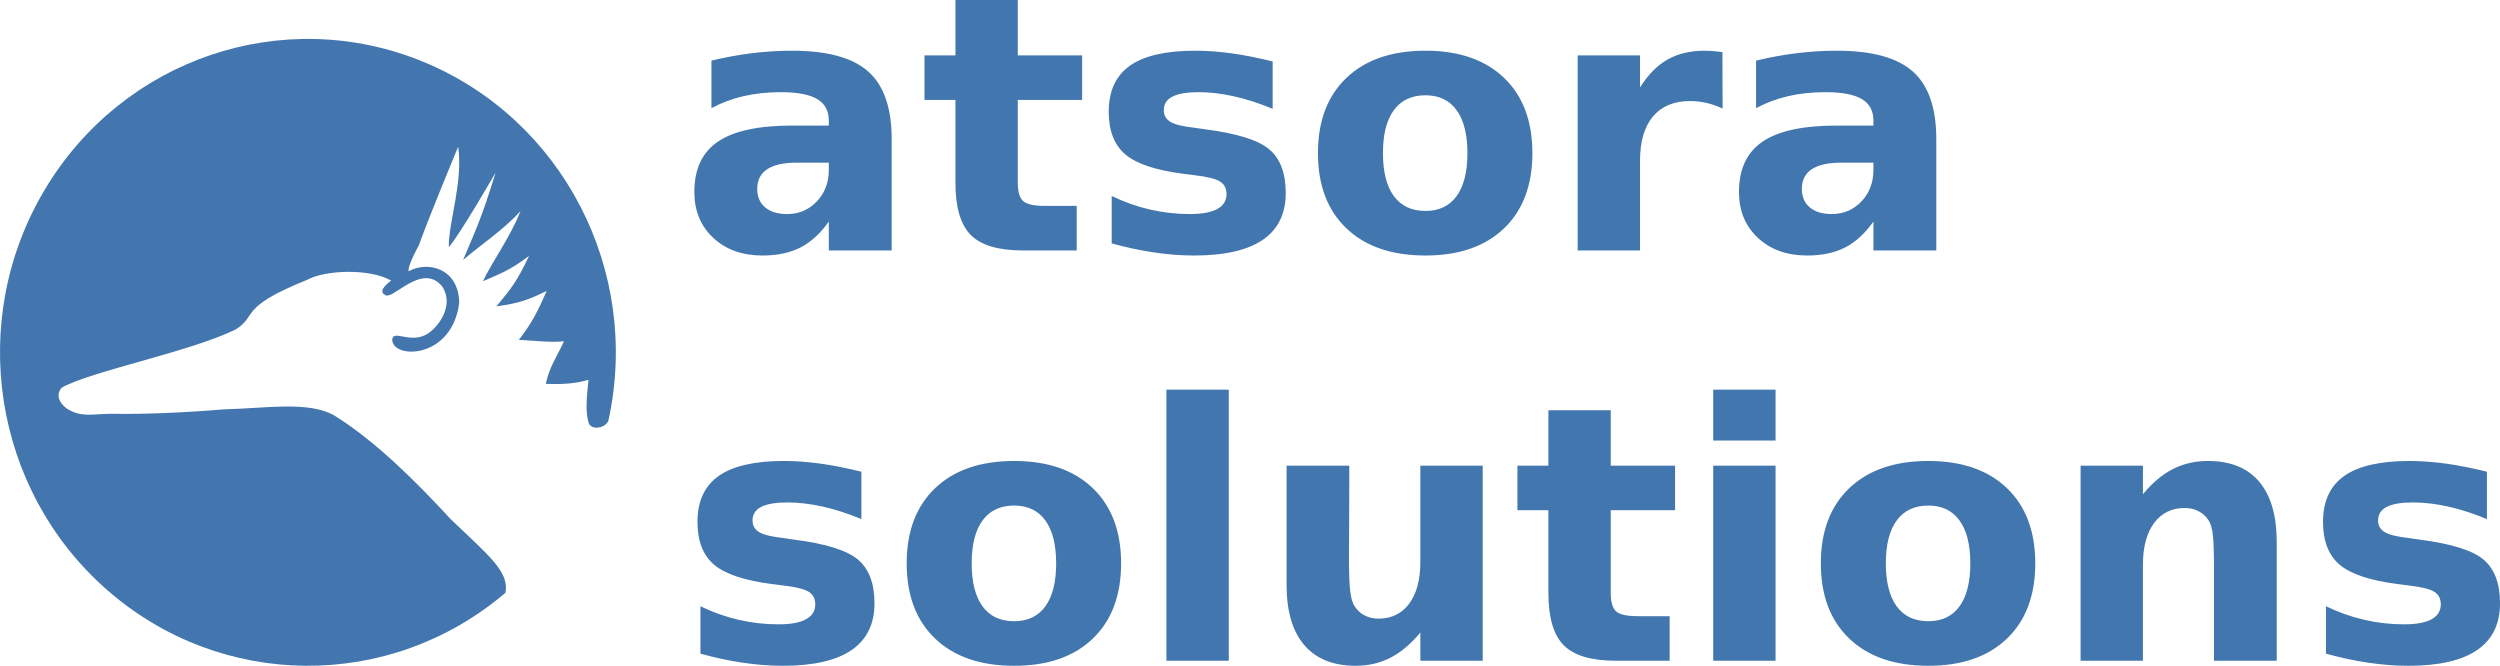
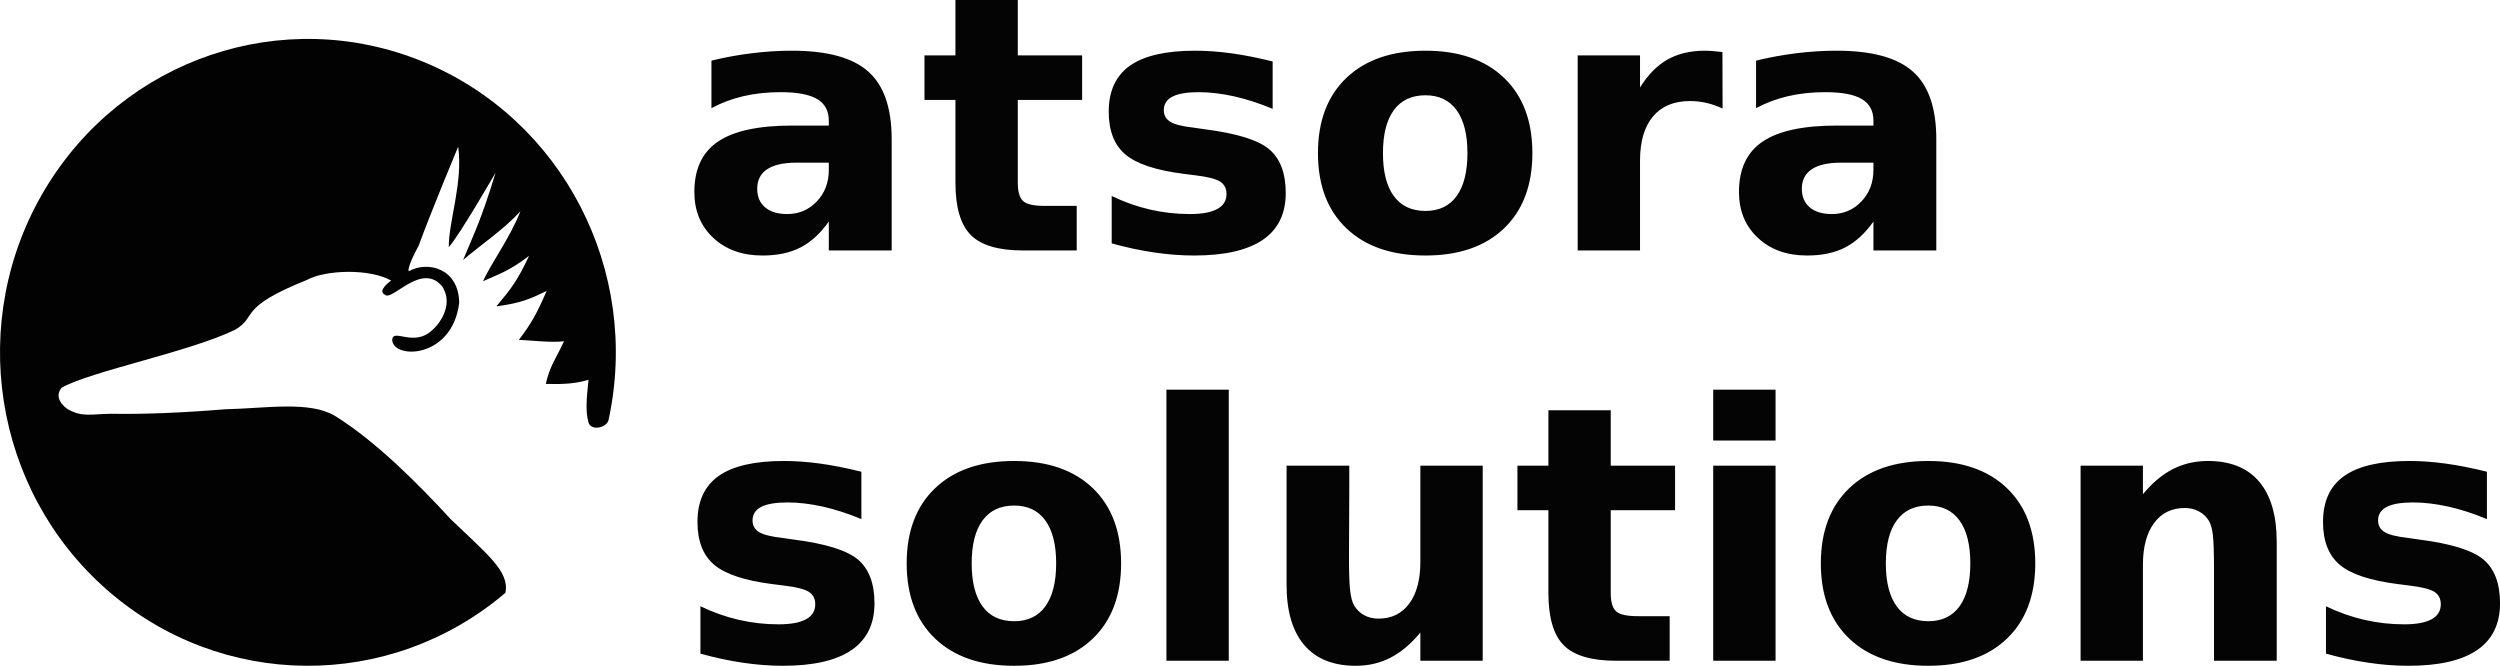
<svg xmlns="http://www.w3.org/2000/svg" width="751.832" height="200.225" viewBox="0 0 751.832 200.225" version="1.1" id="SVGRoot">
  <defs id="defs833" />
  <g id="layer2" style="display:inline" transform="translate(-27.13609,-31.47109)">
-     <path id="path1426" style="opacity:0.99;fill:#4275ad;fill-opacity:1;fill-rule:evenodd;stroke:none;stroke-width:0.347px;stroke-linecap:butt;stroke-linejoin:miter;stroke-opacity:1" d="m 179.121,209.756 c 1.347,-6.413 -5.51,-11.622 -16.469,-22.177 -9.879,-10.742 -22.521,-23.426 -34.801,-31.048 -7.643,-4.566 -20.677,-2.256 -33.142,-1.97 -12.676,1.048 -24.665,1.525 -34.094,1.344 -6.085,0.059 -8.907,1.192 -13.453,-1.595 -2.511,-2.003 -3.165,-4.228 -1.474,-6.253 8.917,-4.996 38.569,-10.782 52.217,-17.447 6.89,-4.175 0.585,-6.518 21.501,-14.946 5.63,-3.068 18.878,-3.493 25.371,0.188 0,0 -4.393,3.017 -1.904,4.252 2.107,2.148 10.998,-9.929 17.201,-2.564 3.856,5.809 -1.325,11.953 -3.01,13.257 -5.386,5.101 -11.618,-0.588 -11.979,2.751 0.015,6.076 18.064,5.999 20.15,-11.006 -0.123,-10.381 -9.46,-12.692 -15.174,-9.505 0,0 -0.781,-0.754 3.01,-7.754 3.795,-10.403 11.856,-29.704 11.856,-29.704 1.5,10.792 -2.907,22.524 -2.826,30.204 3.246,-3.582 14.068,-22.387 14.068,-22.387 -4.206,13.874 -6.337,18.026 -9.768,26.264 5.034,-4.353 12.425,-9.286 17.262,-14.695 -3.19,8.158 -9.142,16.125 -11.242,21.074 4.227,-1.948 7.705,-2.92 13.822,-7.629 -3.607,7.684 -5.375,9.841 -9.829,15.196 7.33,-0.978 10.142,-2.23 15.112,-4.628 -3.013,6.951 -4.778,10.047 -8.355,14.695 4.168,0.189 9.401,0.875 13.576,0.438 -2.425,5.229 -4.324,7.507 -5.467,12.819 5.283,0.148 9.108,-0.098 12.839,-1.251 -0.696,6.358 -0.834,9.739 -0.062,12.569 0.439,2.862 5.229,2.088 6.054,-0.306 m -30.989,51.811 C 144.358,239.338 93.67,238.967 59.329,208.878 24.988,178.788 17.082,127.821 40.645,88.425 64.208,49.029 112.318,32.778 154.344,50.019 c 42.026,17.24 65.622,62.907 55.766,107.926" />
-     <text xml:space="preserve" style="font-style:normal;font-variant:normal;font-weight:bold;font-stretch:normal;font-size:107.284px;line-height:1.15;font-family:'DejaVu Sans';-inkscape-font-specification:'DejaVu Sans, Bold';font-variant-ligatures:normal;font-variant-caps:normal;font-variant-numeric:normal;font-variant-east-asian:normal;opacity:0.99;fill:#4175ad;fill-opacity:1;stroke:none;stroke-width:2.682;" x="231.338" y="106.8" id="text1442">
-       <tspan id="tspan1440" x="231.338" y="106.8" style="font-style:normal;font-variant:normal;font-weight:bold;font-stretch:normal;font-size:107.284px;font-family:'DejaVu Sans';-inkscape-font-specification:'DejaVu Sans, Bold';font-variant-ligatures:normal;font-variant-caps:normal;font-variant-numeric:normal;font-variant-east-asian:normal;fill:#4175ad;fill-opacity:1;stroke-width:2.682;">atsora</tspan>
-       <tspan x="231.338" y="230.177" id="tspan1444" style="font-style:normal;font-variant:normal;font-weight:bold;font-stretch:normal;font-size:107.284px;font-family:'DejaVu Sans';-inkscape-font-specification:'DejaVu Sans, Bold';font-variant-ligatures:normal;font-variant-caps:normal;font-variant-numeric:normal;font-variant-east-asian:normal;fill:#4175ad;fill-opacity:1;stroke-width:2.682;">solutions</tspan>
+     <path id="path1426" style="opacity:0.99;fill:#000000;fill-opacity:1;fill-rule:evenodd;stroke:none;stroke-width:0.347px;stroke-linecap:butt;stroke-linejoin:miter;stroke-opacity:1" d="m 179.121,209.756 c 1.347,-6.413 -5.51,-11.622 -16.469,-22.177 -9.879,-10.742 -22.521,-23.426 -34.801,-31.048 -7.643,-4.566 -20.677,-2.256 -33.142,-1.97 -12.676,1.048 -24.665,1.525 -34.094,1.344 -6.085,0.059 -8.907,1.192 -13.453,-1.595 -2.511,-2.003 -3.165,-4.228 -1.474,-6.253 8.917,-4.996 38.569,-10.782 52.217,-17.447 6.89,-4.175 0.585,-6.518 21.501,-14.946 5.63,-3.068 18.878,-3.493 25.371,0.188 0,0 -4.393,3.017 -1.904,4.252 2.107,2.148 10.998,-9.929 17.201,-2.564 3.856,5.809 -1.325,11.953 -3.01,13.257 -5.386,5.101 -11.618,-0.588 -11.979,2.751 0.015,6.076 18.064,5.999 20.15,-11.006 -0.123,-10.381 -9.46,-12.692 -15.174,-9.505 0,0 -0.781,-0.754 3.01,-7.754 3.795,-10.403 11.856,-29.704 11.856,-29.704 1.5,10.792 -2.907,22.524 -2.826,30.204 3.246,-3.582 14.068,-22.387 14.068,-22.387 -4.206,13.874 -6.337,18.026 -9.768,26.264 5.034,-4.353 12.425,-9.286 17.262,-14.695 -3.19,8.158 -9.142,16.125 -11.242,21.074 4.227,-1.948 7.705,-2.92 13.822,-7.629 -3.607,7.684 -5.375,9.841 -9.829,15.196 7.33,-0.978 10.142,-2.23 15.112,-4.628 -3.013,6.951 -4.778,10.047 -8.355,14.695 4.168,0.189 9.401,0.875 13.576,0.438 -2.425,5.229 -4.324,7.507 -5.467,12.819 5.283,0.148 9.108,-0.098 12.839,-1.251 -0.696,6.358 -0.834,9.739 -0.062,12.569 0.439,2.862 5.229,2.088 6.054,-0.306 m -30.989,51.811 C 144.358,239.338 93.67,238.967 59.329,208.878 24.988,178.788 17.082,127.821 40.645,88.425 64.208,49.029 112.318,32.778 154.344,50.019 c 42.026,17.24 65.622,62.907 55.766,107.926" />
+     <text xml:space="preserve" style="font-style:normal;font-variant:normal;font-weight:bold;font-stretch:normal;font-size:107.284px;line-height:1.15;font-family:'DejaVu Sans';-inkscape-font-specification:'DejaVu Sans, Bold';font-variant-ligatures:normal;font-variant-caps:normal;font-variant-numeric:normal;font-variant-east-asian:normal;opacity:0.99;fill:#000000;fill-opacity:0.992;stroke:none;stroke-width:2.682" x="231.338" y="106.8" id="text1442">
+       <tspan id="tspan1440" x="231.338" y="106.8" style="font-style:normal;font-variant:normal;font-weight:bold;font-stretch:normal;font-size:107.284px;font-family:'DejaVu Sans';-inkscape-font-specification:'DejaVu Sans, Bold';font-variant-ligatures:normal;font-variant-caps:normal;font-variant-numeric:normal;font-variant-east-asian:normal;fill:#000000;fill-opacity:0.992;stroke-width:2.682">atsora</tspan>
+       <tspan x="231.338" y="230.177" id="tspan1444" style="font-style:normal;font-variant:normal;font-weight:bold;font-stretch:normal;font-size:107.284px;font-family:'DejaVu Sans';-inkscape-font-specification:'DejaVu Sans, Bold';font-variant-ligatures:normal;font-variant-caps:normal;font-variant-numeric:normal;font-variant-east-asian:normal;fill:#000000;fill-opacity:0.992;stroke-width:2.682">solutions</tspan>
    </text>
  </g>
</svg>
